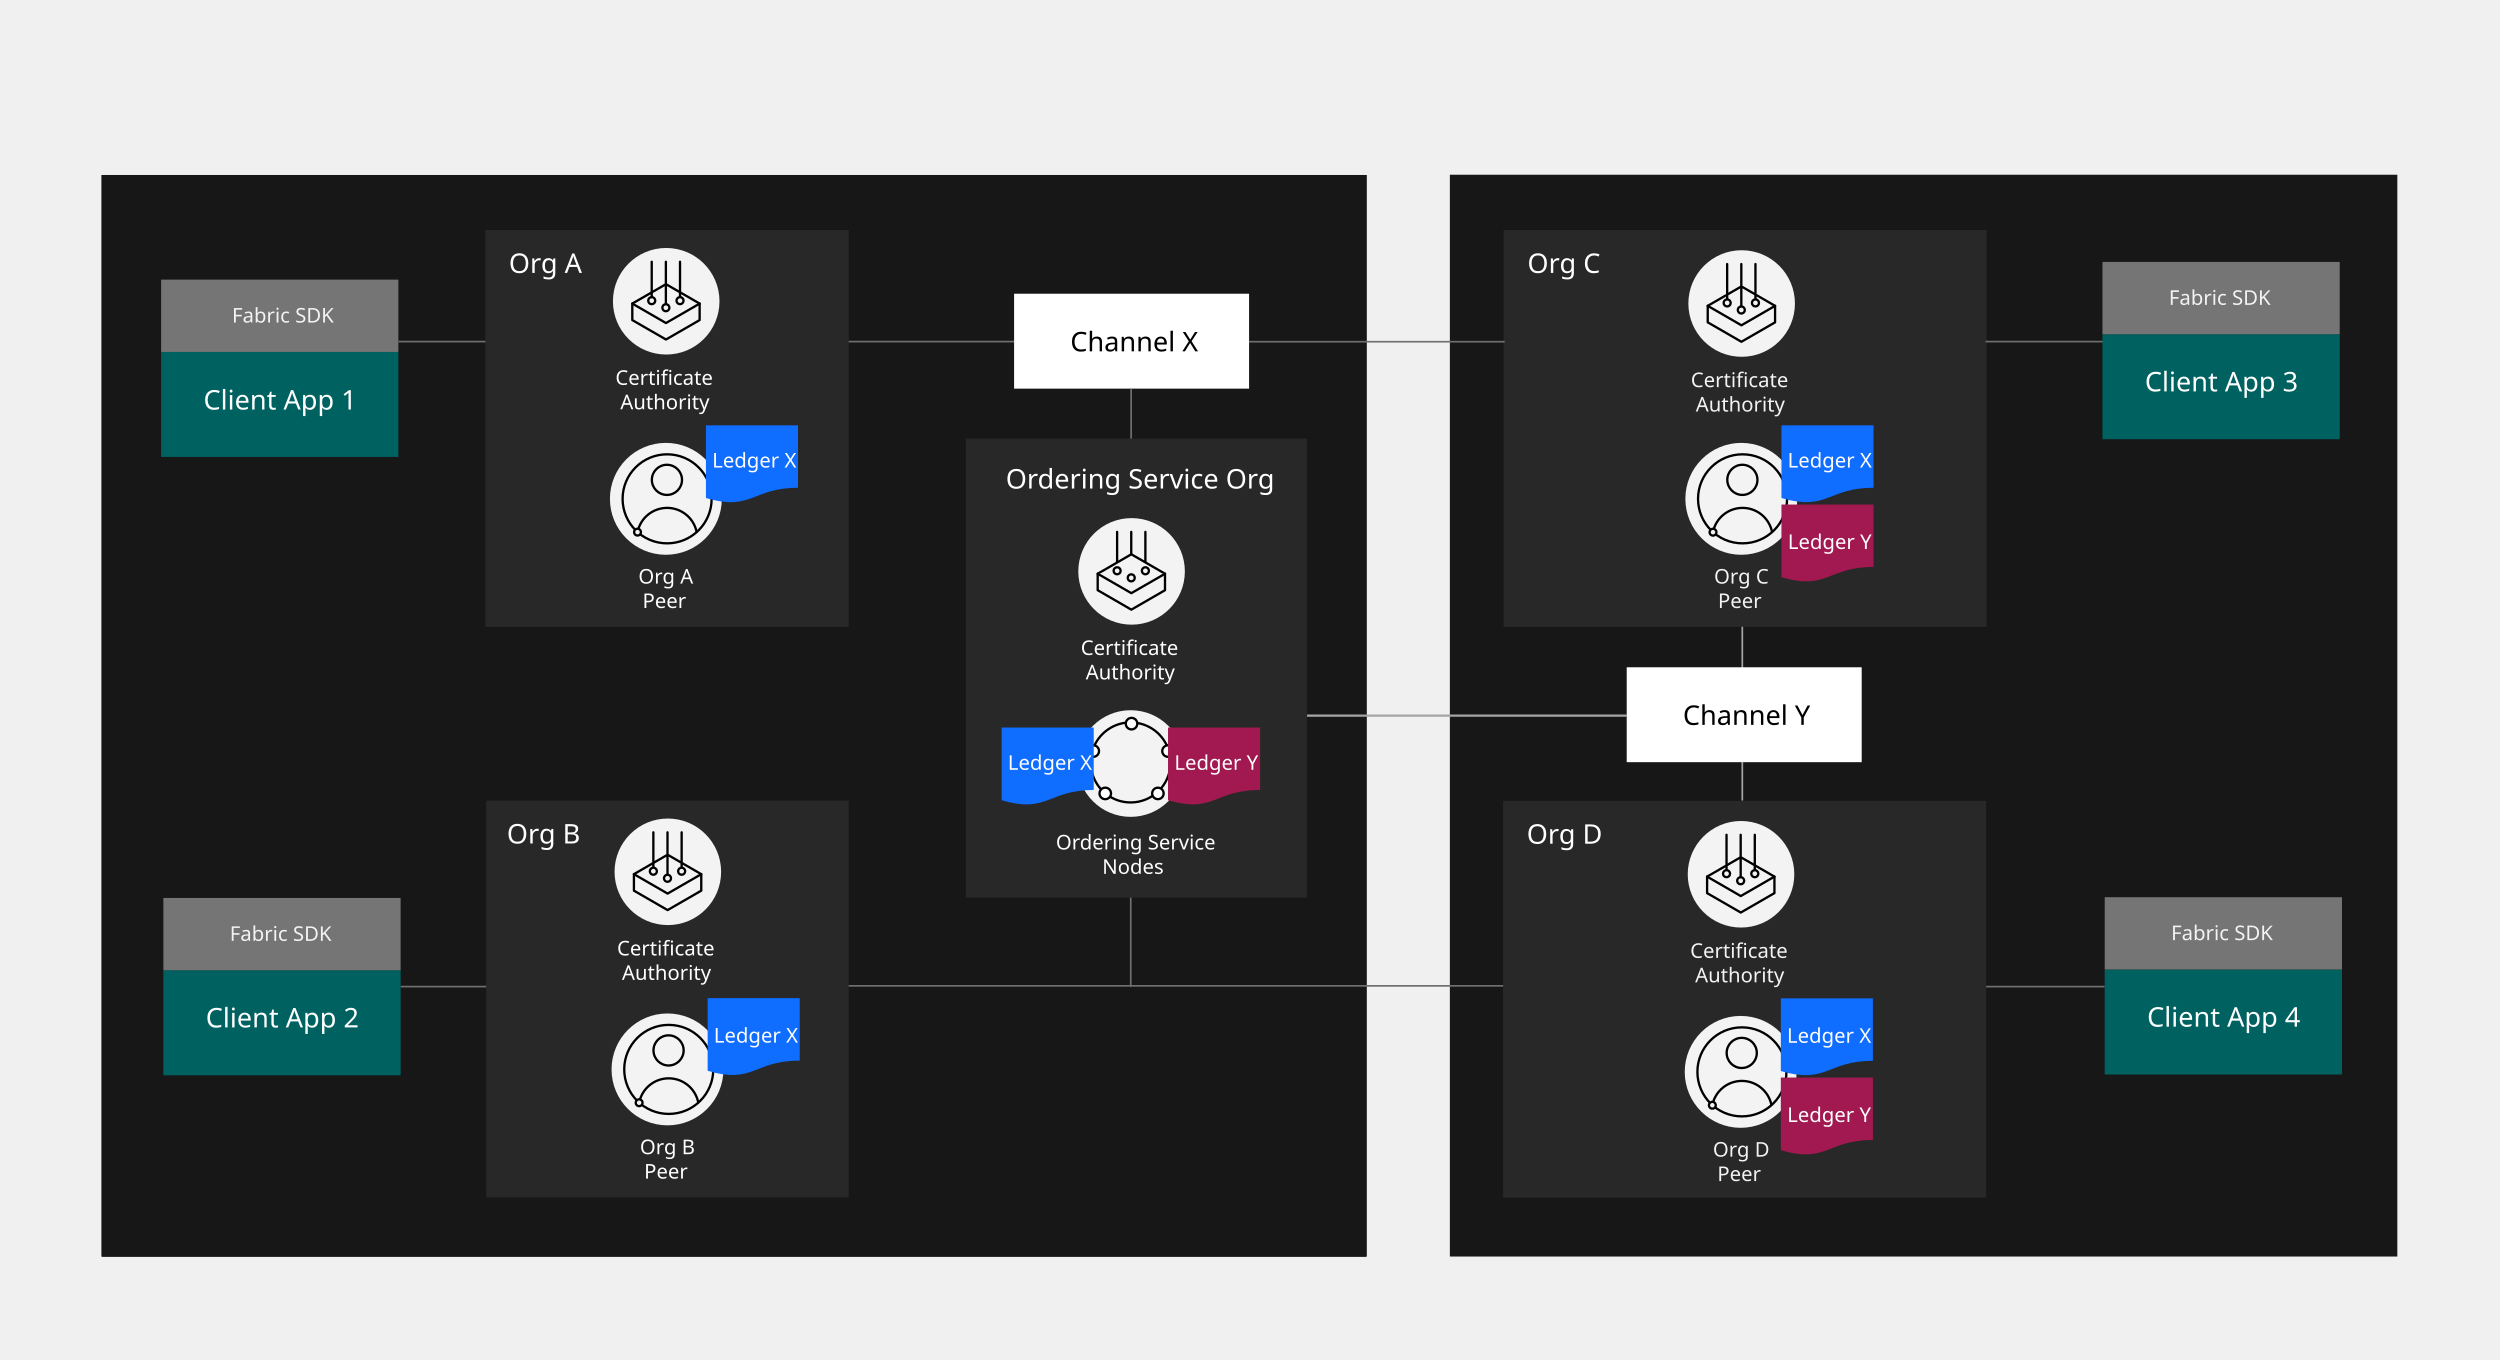
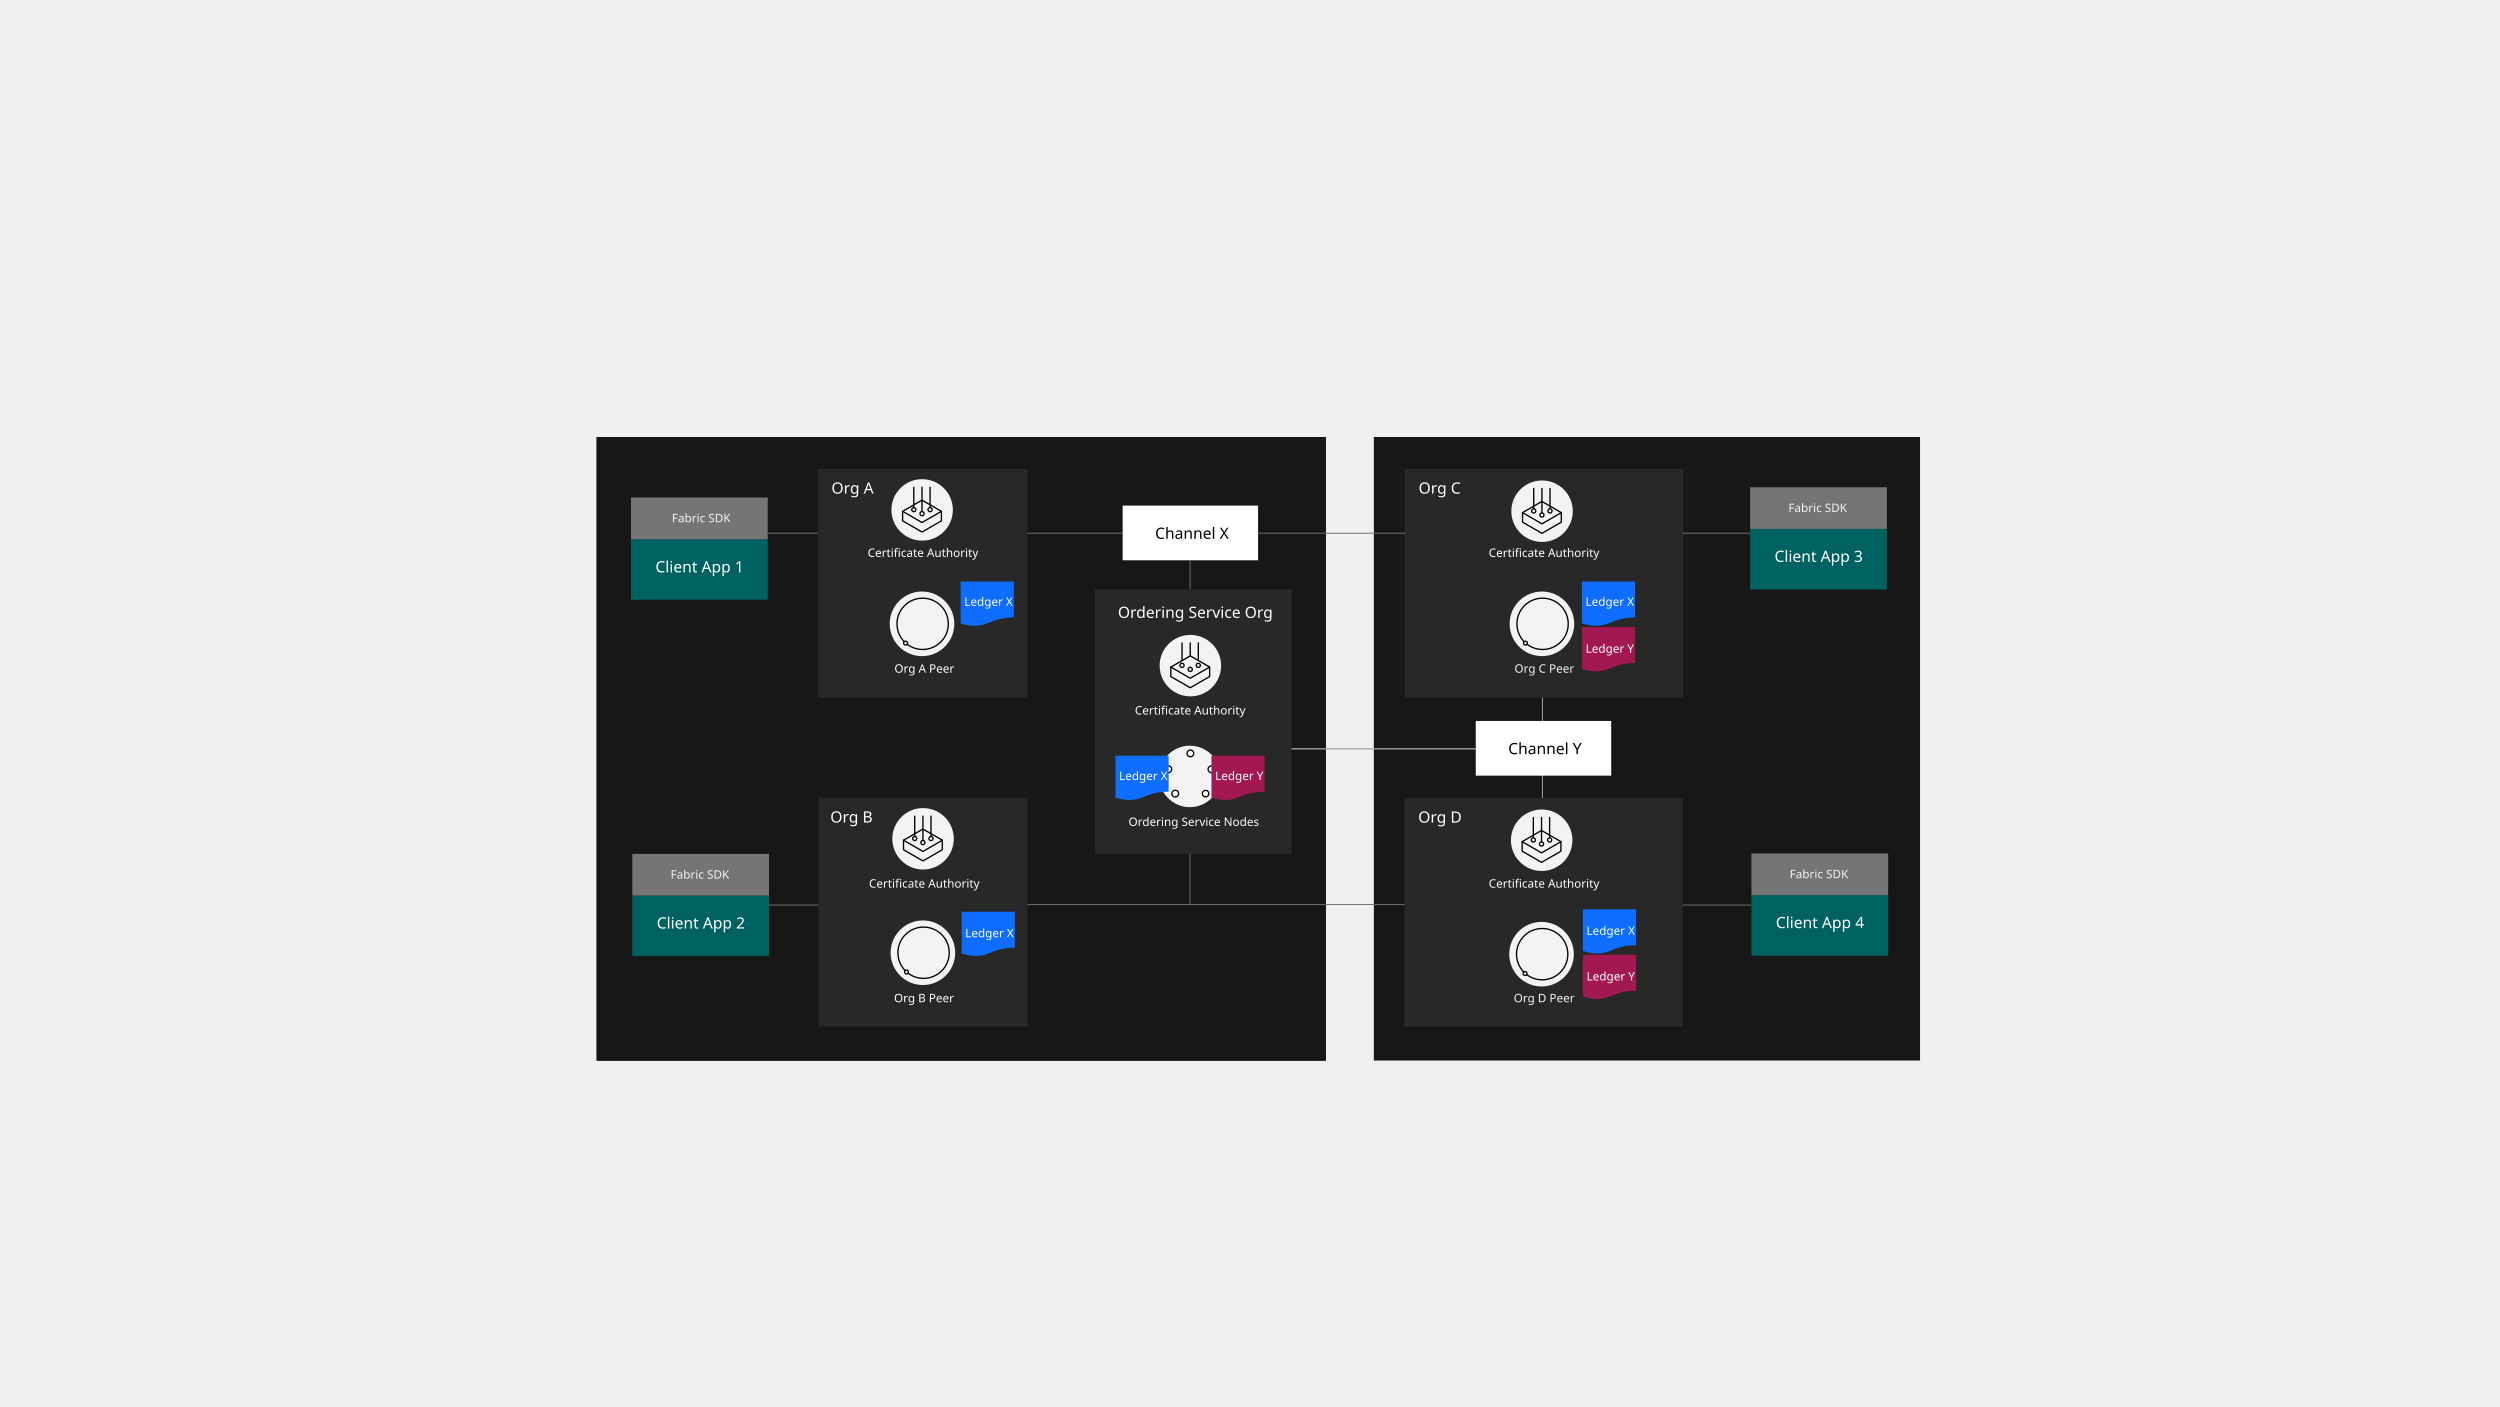
- <svg xmlns="http://www.w3.org/2000/svg" data-name="Layer 1" width="15.36in" height="801.6" viewBox="0 0 1105.58 601.48">
-   <defs>
-     <clipPath id="a">
-       <path fill="#171717" d="M44.6 77.44h559.72V556.1H44.6z" />
+ <svg xmlns="http://www.w3.org/2000/svg" xmlns:xlink="http://www.w3.org/1999/xlink" version="1.1" id="Layer_1" x="0px" y="0px" width="1920px" height="1080px" viewBox="0 0 1920 1080" style="enable-background:new 0 0 1920 1080;" xml:space="preserve">
+   <style type="text/css">
+ 	.st0{fill:#171717;}
+ 	.st1{clip-path:url(#SVGID_00000125585868767178557920000010817529765019559302_);}
+ 	.st2{fill:#F0F0F0;}
+ 	.st3{clip-path:url(#SVGID_00000125604643156707751150000015012399687172445371_);}
+ 	.st4{fill:#F0F0F0;stroke:#F0F0F0;stroke-width:1;stroke-miterlimit:10.003;}
+ 	.st5{fill:#282828;stroke:#282828;stroke-width:1;stroke-miterlimit:10.003;}
+ 	.st6{fill:none;stroke:#6F6F6F;stroke-width:0.75;stroke-miterlimit:8.002;}
+ 	.st7{fill:#006161;}
+ 	.st8{fill:#FFFFFF;}
+ 	.st9{font-family:'IBMPlexSans';}
+ 	.st10{font-size:12.004px;}
+ 	.st11{fill:#757575;}
+ 	.st12{fill:#F3F3F3;}
+ 	.st13{font-size:9.003px;}
+ 	.st14{font-family:'IBMPlexSans-Bold';}
+ 	.st15{font-size:8.002px;}
+ 	.st16{fill:#282828;}
+ 	.st17{fill:#FFFFFF;stroke:#000000;stroke-width:1.03;stroke-linecap:round;stroke-miterlimit:10.003;}
+ 	.st18{fill:none;stroke:#000000;stroke-width:1.03;stroke-linecap:round;stroke-linejoin:round;stroke-miterlimit:4.001;}
+ 	.st19{fill:#F3F3F3;stroke:#000000;stroke-width:1.03;stroke-linecap:round;stroke-linejoin:round;stroke-miterlimit:4.001;}
+ 	.st20{fill:none;stroke:#000000;stroke-width:1.03;stroke-linecap:round;stroke-miterlimit:10.003;}
+ 	.st21{fill:#F3F3F3;stroke:#000000;stroke-width:1.03;stroke-miterlimit:10.003;}
+ 	.st22{fill-rule:evenodd;clip-rule:evenodd;fill:#0F6DFF;}
+ 	.st23{fill-rule:evenodd;clip-rule:evenodd;fill:#A11950;}
+ 	.st24{fill:none;stroke:#A5A5A5;stroke-width:0.75;stroke-miterlimit:8.002;}
+ 	.st25{fill:none;stroke:#A5A5A5;stroke-width:1;stroke-miterlimit:10.003;}
+ </style>
+   <path class="st0" d="M458.3,335.7h559.9v478.8H458.3V335.7z" />
+   <g>
+     <defs>
+       <rect id="SVGID_1_" x="458.3" y="335.7" width="559.9" height="478.8" />
+     </defs>
+     <clipPath id="SVGID_00000101819004184225722890000000715035031798302879_">
+       <use xlink:href="#SVGID_1_" style="overflow:visible;" />
    </clipPath>
-     <clipPath id="b">
-       <path fill="#f0f0f0" d="M641.24 77.34h419.33V556.1H641.24z" />
-     </clipPath>
-   </defs>
-   <path fill="#171717" d="M44.6 77.44h559.72V556.1H44.6z" />
-   <g clip-path="url(#a)" fill="#171717">
-     <path d="M44.6 77.44h559.72V556.1H44.6z" />
-     <path d="M42.88 562.04l602.87 1.94V59.95L42.88 58.01v504.03z" />
-   </g>
-   <g style="isolation:isolate">
-     <path fill="#f0f0f0" d="M641.24 77.34h419.33V556.1H641.24z" />
-     <g clip-path="url(#b)">
-       <path fill="#f0f0f0" stroke="#f0f0f0" stroke-miterlimit="10" d="M641.24 77.34h419.33V556.1H641.24z" />
-       <path fill="#171717" d="M639.95 562.04l451.65 1.94V59.85l-451.65-1.94v504.13z" />
+     <g style="clip-path:url(#SVGID_00000101819004184225722890000000715035031798302879_);">
+       <path class="st0" d="M458.3,335.7h559.9v478.8H458.3V335.7z" />
+       <path class="st0" d="M456.6,820.5l603.1,1.9V318.2l-603.1-1.9V820.5z" />
    </g>
  </g>
-   <path fill="#282828" stroke="#282828" stroke-miterlimit="10" d="M665.53 102.33h212.76v174.59H665.53z" />
-   <path fill="none" stroke="#6f6f6f" stroke-miterlimit="8" stroke-width=".75" d="M931.06 151.18h-52.77M931.07 436.65H878.3M665.53 151.23H552.38M665.54 436.31H374.69" />
-   <path fill="#006161" d="M70.88 155.76h105v46.47h-105z" />
-   <text transform="translate(89.62 181.26)" font-size="12" fill="#fff" font-family="IBMPlexSans, IBM Plex Sans">
-     Client App 1
-   </text>
-   <path fill="#757575" d="M70.88 123.76h105v32h-105z" />
-   <text transform="translate(102.26 142.76)" font-size="9" fill="#f3f3f3" font-family="IBMPlexSans, IBM Plex Sans">
-     Fabric SDK
-   </text>
-   <path fill="#fff" d="M448.38 130h104v42h-104z" />
-   <text transform="translate(473.26 155.5)" font-size="12" font-family="IBMPlexSans, IBM Plex Sans">
-     Channel X
-   </text>
-   <text transform="translate(456.85 279)" font-size="8" fill="#fff" font-family="IBMPlexSans-Bold, IBM Plex Sans" font-weight="700">
-     Ledger
-   </text>
-   <path fill="#282828" d="M578.04 301.82v-107.7h-151v203.13h151v-95.43z" />
-   <text transform="translate(466.87 375.95)" font-size="9" fill="#fff" font-family="IBMPlexSans, IBM Plex Sans">
-     Ordering Service<tspan x="20.52" y="10.8">Nodes</tspan>
-   </text>
-   <circle cx="499.96" cy="337.92" r="23.6" fill="#f3f3f3" />
-   <path d="M517.61 337.79a17.65 17.65 0 10-35.29 0M482.32 337.92a17.65 17.65 0 0035.29 0" fill="none" stroke="#000" stroke-linecap="round" stroke-linejoin="round" stroke-width="1.03" />
-   <circle cx="488.73" cy="351.15" r="2.55" fill="#fff" stroke="#000" stroke-linecap="round" stroke-miterlimit="10" stroke-width="1.03" />
-   <circle cx="483.42" cy="332.4" r="2.55" fill="#fff" stroke="#000" stroke-linecap="round" stroke-miterlimit="10" stroke-width="1.03" />
-   <circle cx="512.03" cy="351.15" r="2.54" fill="#fff" stroke="#000" stroke-linecap="round" stroke-miterlimit="10" stroke-width="1.03" />
-   <circle cx="500.36" cy="320.27" r="2.55" fill="#fff" stroke="#000" stroke-linecap="round" stroke-miterlimit="10" stroke-width="1.03" />
-   <circle cx="516.51" cy="332.4" r="2.55" fill="#fff" stroke="#000" stroke-linecap="round" stroke-miterlimit="10" stroke-width="1.03" />
-   <path fill="none" stroke="#6f6f6f" stroke-miterlimit="8" stroke-width=".75" d="M448.38 151.18h-73.69M214.88 151.18h-39M214.88 436.65h-38M500.18 194.12V172M500.01 436.65v-39.4" />
-   <text transform="translate(444.69 216.22)" font-size="12" fill="#fff" font-family="IBMPlexSans, IBM Plex Sans">
-     Ordering Service Org
-   </text>
-   <path fill="#282828" stroke="#282828" stroke-miterlimit="10" d="M215.29 354.85H374.7v174.59H215.29z" />
-   <circle cx="295.14" cy="385.84" r="23.58" fill="#f3f3f3" />
-   <path fill="none" stroke="#000" stroke-linecap="round" stroke-linejoin="round" stroke-width="1.03" d="M294.99 388.7v-20.33M301.25 385.58v-17.21M288.73 385.58v-17.21M309.93 386.88l-14.9-8.6-14.9 8.6v7.3l14.9 8.6 14.9-8.6v-7.3" />
-   <path fill="none" stroke="#000" stroke-linecap="round" stroke-linejoin="round" stroke-width="1.03" d="M280.13 386.88l14.9 8.6 14.9-8.6" />
-   <circle cx="294.99" cy="388.7" r="1.56" fill="#f3f3f3" stroke="#000" stroke-linecap="round" stroke-linejoin="round" stroke-width="1.03" />
-   <circle cx="288.73" cy="385.58" r="1.56" fill="#f3f3f3" stroke="#000" stroke-linecap="round" stroke-linejoin="round" stroke-width="1.03" />
-   <circle cx="301.25" cy="385.58" r="1.56" fill="#f3f3f3" stroke="#000" stroke-linecap="round" stroke-linejoin="round" stroke-width="1.03" />
-   <text transform="translate(272.65 422.85)" font-size="9" fill="#fff" font-family="IBMPlexSans, IBM Plex Sans">
-     Certificate<tspan x="2.19" y="10.8">Authority</tspan>
-   </text>
-   <circle cx="294.99" cy="473.29" r="24.76" fill="#f3f3f3" />
-   <path d="M302.13 464.89a6.67 6.67 0 11-6.67-6.67 6.67 6.67 0 016.67 6.67M282.45 488a13.34 13.34 0 0126.14-.17" fill="none" stroke="#000" stroke-linecap="round" stroke-miterlimit="10" stroke-width="1.03" />
-   <circle cx="295.54" cy="473.29" r="19.7" fill="none" stroke="#000" stroke-linecap="round" stroke-miterlimit="10" stroke-width="1.03" />
-   <circle cx="282.45" cy="488.01" r="1.52" transform="rotate(-34.6 282.4944 488.0444)" fill="#f3f3f3" stroke="#000" stroke-miterlimit="10" stroke-width="1.03" />
-   <text transform="translate(282.76 510.81)" font-size="9" fill="#fff" font-family="IBMPlexSans, IBM Plex Sans">
-     Org B<tspan x="1.89" y="10.8">Peer</tspan>
-   </text>
-   <circle cx="500.38" cy="252.88" r="23.58" fill="#f3f3f3" />
-   <path fill="#f3f3f3" stroke="#000" stroke-linecap="round" stroke-linejoin="round" stroke-width="1.03" d="M500.23 255.74v-20.33M506.49 252.61v-17.2M493.98 252.61v-17.2" />
-   <path fill="#f3f3f3" d="M515.17 253.92l-14.9-8.61-14.89 8.61v7.29l14.89 8.61 14.9-8.61v-7.29" />
-   <path fill="none" stroke="#000" stroke-linecap="round" stroke-linejoin="round" stroke-width="1.03" d="M515.17 253.92l-14.9-8.61-14.89 8.61v7.29l14.89 8.61 14.9-8.61v-7.29" />
-   <path fill="#f3f3f3" d="M485.38 253.92l14.89 8.6 14.9-8.6" />
-   <path fill="none" stroke="#000" stroke-linecap="round" stroke-linejoin="round" stroke-width="1.03" d="M485.38 253.92l14.89 8.6 14.9-8.6" />
-   <circle cx="500.23" cy="255.74" r="1.56" fill="#f3f3f3" stroke="#000" stroke-linecap="round" stroke-linejoin="round" stroke-width="1.03" />
-   <circle cx="493.98" cy="252.61" r="1.56" fill="#f3f3f3" stroke="#000" stroke-linecap="round" stroke-linejoin="round" stroke-width="1.03" />
-   <circle cx="506.49" cy="252.61" r="1.56" fill="#f3f3f3" stroke="#000" stroke-linecap="round" stroke-linejoin="round" stroke-width="1.03" />
-   <text transform="translate(477.89 289.88)" font-size="9" fill="#fff" font-family="IBMPlexSans, IBM Plex Sans">
-     Certificate<tspan x="2.19" y="10.8">Authority</tspan>
-   </text>
-   <path fill="#282828" stroke="#282828" stroke-miterlimit="10" d="M665.32 354.95h212.76v174.59H665.32zM214.88 102.33h159.8v174.59h-159.8z" />
-   <circle cx="770.1" cy="386.93" r="23.58" fill="#f3f3f3" />
-   <path fill="none" stroke="#000" stroke-linecap="round" stroke-linejoin="round" stroke-width="1.03" d="M769.95 389.8v-20.33M776.2 386.67v-17.2M763.69 386.67v-17.2M784.89 387.97l-14.9-8.6-14.9 8.6v7.3l14.9 8.6 14.9-8.6v-7.3" />
-   <path fill="none" stroke="#000" stroke-linecap="round" stroke-linejoin="round" stroke-width="1.03" d="M755.09 387.97l14.9 8.6 14.9-8.6" />
-   <circle cx="769.95" cy="389.8" r="1.56" fill="#f3f3f3" stroke="#000" stroke-linecap="round" stroke-linejoin="round" stroke-width="1.03" />
-   <circle cx="763.69" cy="386.67" r="1.56" fill="#f3f3f3" stroke="#000" stroke-linecap="round" stroke-linejoin="round" stroke-width="1.03" />
-   <circle cx="776.2" cy="386.67" r="1.56" fill="#f3f3f3" stroke="#000" stroke-linecap="round" stroke-linejoin="round" stroke-width="1.03" />
-   <text transform="translate(747.6 423.94)" font-size="9" fill="#f3f3f3" font-family="IBMPlexSans, IBM Plex Sans">
-     Certificate<tspan x="2.19" y="10.8">Authority</tspan>
-   </text>
-   <circle cx="769.95" cy="474.38" r="24.76" fill="#f3f3f3" />
-   <path d="M777.09 466a6.67 6.67 0 11-6.67-6.67 6.67 6.67 0 016.67 6.67M757.41 489.1a13.35 13.35 0 0126.14-.17" fill="none" stroke="#000" stroke-linecap="round" stroke-miterlimit="10" stroke-width="1.03" />
-   <circle cx="770.5" cy="474.38" r="19.7" fill="none" stroke="#000" stroke-linecap="round" stroke-miterlimit="10" stroke-width="1.03" />
-   <circle cx="757.41" cy="489.1" r="1.52" transform="rotate(-34.6 757.501 489.1212)" fill="#f3f3f3" stroke="#000" stroke-miterlimit="10" stroke-width="1.03" />
-   <text transform="translate(757.64 511.9)" font-size="9" fill="#f3f3f3" font-family="IBMPlexSans, IBM Plex Sans">
-     Org D<tspan x="1.98" y="10.8">Peer</tspan>
-   </text>
-   <circle cx="770.38" cy="134.33" r="23.58" fill="#f3f3f3" />
-   <path fill="none" stroke="#000" stroke-linecap="round" stroke-linejoin="round" stroke-width="1.03" d="M770.23 137.19v-20.33M776.49 134.06v-17.2M763.97 134.06v-17.2M785.17 135.36l-14.9-8.6-14.9 8.6v7.3l14.9 8.6 14.9-8.6v-7.3" />
-   <path fill="none" stroke="#000" stroke-linecap="round" stroke-linejoin="round" stroke-width="1.03" d="M755.37 135.36l14.9 8.61 14.9-8.61" />
-   <circle cx="770.23" cy="137.19" r="1.56" fill="#f3f3f3" stroke="#000" stroke-linecap="round" stroke-linejoin="round" stroke-width="1.03" />
-   <circle cx="763.97" cy="134.06" r="1.56" fill="#f3f3f3" stroke="#000" stroke-linecap="round" stroke-linejoin="round" stroke-width="1.03" />
-   <circle cx="776.49" cy="134.06" r="1.56" fill="#f3f3f3" stroke="#000" stroke-linecap="round" stroke-linejoin="round" stroke-width="1.03" />
-   <text transform="translate(747.88 171.33)" font-size="9" fill="#f3f3f3" font-family="IBMPlexSans, IBM Plex Sans">
-     Certificate<tspan x="2.19" y="10.8">Authority</tspan>
-   </text>
-   <circle cx="770.23" cy="220.77" r="24.76" fill="#f3f3f3" />
-   <path d="M777.37 212.37a6.67 6.67 0 11-6.67-6.67 6.67 6.67 0 016.67 6.67M757.69 235.49a13.35 13.35 0 0126.14-.16" fill="none" stroke="#000" stroke-linecap="round" stroke-miterlimit="10" stroke-width="1.03" />
-   <circle cx="770.78" cy="220.77" r="19.7" fill="none" stroke="#000" stroke-linecap="round" stroke-miterlimit="10" stroke-width="1.03" />
-   <circle cx="757.69" cy="235.49" r="1.52" transform="rotate(-34.6 757.7785 235.4934)" fill="#f3f3f3" stroke="#000" stroke-miterlimit="10" stroke-width="1.03" />
-   <text transform="translate(758.15 258.29)" font-size="9" fill="#f3f3f3" font-family="IBMPlexSans, IBM Plex Sans">
-     Org C<tspan x="1.75" y="10.8">Peer</tspan>
-   </text>
-   <text transform="translate(224.76 120.8)" font-size="12" fill="#fff" font-family="IBMPlexSans, IBM Plex Sans">
-     Org A
-   </text>
-   <circle cx="294.42" cy="133.33" r="23.58" fill="#f3f3f3" />
-   <path fill="none" stroke="#000" stroke-linecap="round" stroke-linejoin="round" stroke-width="1.03" d="M294.27 136.19v-20.33M300.53 133.06v-17.2M288.01 133.06v-17.2M309.21 134.36l-14.9-8.6-14.9 8.6v7.3l14.9 8.6 14.9-8.6v-7.3" />
-   <path fill="none" stroke="#000" stroke-linecap="round" stroke-linejoin="round" stroke-width="1.03" d="M279.41 134.36l14.9 8.61 14.9-8.61" />
-   <circle cx="294.27" cy="136.19" r="1.56" fill="#f3f3f3" stroke="#000" stroke-linecap="round" stroke-linejoin="round" stroke-width="1.03" />
-   <circle cx="288.01" cy="133.06" r="1.56" fill="#f3f3f3" stroke="#000" stroke-linecap="round" stroke-linejoin="round" stroke-width="1.03" />
-   <circle cx="300.53" cy="133.06" r="1.56" fill="#f3f3f3" stroke="#000" stroke-linecap="round" stroke-linejoin="round" stroke-width="1.03" />
-   <text transform="translate(271.92 170.33)" font-size="9" fill="#fff" font-family="IBMPlexSans, IBM Plex Sans">
-     Certificate<tspan x="2.19" y="10.8">Authority</tspan>
-   </text>
-   <circle cx="294.27" cy="220.77" r="24.76" fill="#f3f3f3" />
-   <path d="M301.41 212.37a6.67 6.67 0 11-6.67-6.67 6.67 6.67 0 016.67 6.67M281.73 235.49a13.35 13.35 0 0126.14-.16" fill="none" stroke="#000" stroke-linecap="round" stroke-miterlimit="10" stroke-width="1.03" />
-   <circle cx="294.82" cy="220.77" r="19.7" fill="none" stroke="#000" stroke-linecap="round" stroke-miterlimit="10" stroke-width="1.03" />
-   <circle cx="281.73" cy="235.49" r="1.52" transform="rotate(-34.6 281.7618 235.511)" fill="#f3f3f3" stroke="#000" stroke-miterlimit="10" stroke-width="1.03" />
-   <text transform="translate(282.09 258.29)" font-size="9" fill="#fff" font-family="IBMPlexSans, IBM Plex Sans">
-     Org A<tspan x="1.84" y="10.8">Peer</tspan>
-   </text>
-   <text transform="translate(223.88 373.31)" font-size="12" fill="#fff" font-family="IBMPlexSans, IBM Plex Sans">
-     Org B
-   </text>
-   <text transform="translate(675.26 373.42)" font-size="12" fill="#fff" font-family="IBMPlexSans, IBM Plex Sans">
-     Org D
-   </text>
-   <text transform="translate(675.56 120.8)" font-size="12" fill="#fff" font-family="IBMPlexSans, IBM Plex Sans">
-     Org C
-   </text>
-   <path fill="#006161" d="M71.88 429.41h105v46.47h-105z" />
-   <text transform="translate(90.62 454.71)" font-size="12" fill="#fff" font-family="IBMPlexSans, IBM Plex Sans">
-     Client App 2
-   </text>
-   <path fill="#757575" d="M71.88 397.41h105v32h-105z" />
-   <text transform="translate(101.26 416.41)" font-size="9" fill="#f3f3f3" font-family="IBMPlexSans, IBM Plex Sans">
-     Fabric SDK
-   </text>
-   <path fill="#006161" d="M931.07 429.08h105v46.47h-105z" />
-   <text transform="translate(949.82 454.37)" font-size="12" fill="#fff" font-family="IBMPlexSans, IBM Plex Sans">
-     Client App 4
-   </text>
-   <path fill="#757575" d="M931.07 397.08h105v32h-105z" />
-   <text transform="translate(960.45 416.08)" font-size="9" fill="#f3f3f3" font-family="IBMPlexSans, IBM Plex Sans">
-     Fabric SDK
-   </text>
-   <path fill="#006161" d="M930.07 147.92h105v46.47h-105z" />
-   <text transform="translate(948.82 173.21)" font-size="12" fill="#fff" font-family="IBMPlexSans, IBM Plex Sans">
-     Client App 3
-   </text>
-   <path fill="#757575" d="M930.07 115.92h105v32h-105z" />
-   <text transform="translate(959.45 134.92)" font-size="9" fill="#f3f3f3" font-family="IBMPlexSans, IBM Plex Sans">
-     Fabric SDK
-   </text>
-   <path d="M787.72 441.85h40.75v27.63c-20.38 0-20.38 10.52-40.75 4.54z" fill="#0f6dff" fill-rule="evenodd" />
-   <text transform="translate(790.44 461.52)" font-size="9" fill="#fff" font-family="IBMPlexSans, IBM Plex Sans">
-     Ledger X
-   </text>
-   <path d="M787.72 476.9h40.75v27.62c-20.38 0-20.38 10.52-40.75 4.54z" fill="#a11950" fill-rule="evenodd" />
-   <text transform="translate(790.53 496.57)" font-size="9" fill="#fff" font-family="IBMPlexSans, IBM Plex Sans">
-     Ledger Y
-   </text>
-   <path d="M312.76 441.76h40.75v27.63c-20.38 0-20.38 10.52-40.75 4.54z" fill="#0f6dff" fill-rule="evenodd" />
-   <text transform="translate(315.48 461.43)" font-size="9" fill="#fff" font-family="IBMPlexSans, IBM Plex Sans">
-     Ledger X
-   </text>
-   <path d="M312 188.25h40.75v27.62c-20.38 0-20.38 10.53-40.75 4.55z" fill="#0f6dff" fill-rule="evenodd" />
-   <text transform="translate(314.76 206.92)" font-size="9" fill="#fff" font-family="IBMPlexSans, IBM Plex Sans">
-     Ledger X
-   </text>
-   <path d="M788 188.25h40.75v27.62c-20.38 0-20.38 10.53-40.75 4.55z" fill="#0f6dff" fill-rule="evenodd" />
-   <text transform="translate(790.72 206.92)" font-size="9" fill="#fff" font-family="IBMPlexSans, IBM Plex Sans">
-     Ledger X
-   </text>
-   <path d="M442.88 322h40.75v27.62c-20.38 0-20.38 10.53-40.75 4.55z" fill="#0f6dff" fill-rule="evenodd" />
-   <text transform="translate(445.6 340.7)" font-size="9" fill="#fff" font-family="IBMPlexSans, IBM Plex Sans">
-     Ledger X
-   </text>
-   <path d="M516.51 322h40.75v27.62c-20.38 0-20.38 10.53-40.75 4.55z" fill="#a11950" fill-rule="evenodd" />
-   <text transform="translate(519.32 340.7)" font-size="9" fill="#fff" font-family="IBMPlexSans, IBM Plex Sans">
-     Ledger Y
-   </text>
-   <path fill="none" stroke="#a5a5a5" stroke-miterlimit="8" stroke-width=".75" d="M770.67 354.3v-76.9" />
-   <path fill="none" stroke="#a5a5a5" stroke-miterlimit="10" d="M719.51 316.72H578.04" />
-   <path fill="#fff" d="M719.51 295.32h104v42h-104z" />
-   <text transform="translate(744.38 320.82)" font-size="12" font-family="IBMPlexSans, IBM Plex Sans">
-     Channel Y
-   </text>
-   <path d="M788 223.29h40.75v27.62c-20.38 0-20.38 10.53-40.75 4.55z" fill="#a11950" fill-rule="evenodd" />
-   <text transform="translate(790.81 242.96)" font-size="9" fill="#fff" font-family="IBMPlexSans, IBM Plex Sans">
-     Ledger Y
-   </text>
+   <g>
+     <path class="st2" d="M1055.1,335.6h419.5v478.9h-419.5V335.6z" />
+     <g>
+       <defs>
+         <rect id="SVGID_00000008869277221060664560000013891045426457222808_" x="1055.1" y="335.6" width="419.5" height="478.9" />
+       </defs>
+       <clipPath id="SVGID_00000147931920417722973120000006399362761217890993_">
+         <use xlink:href="#SVGID_00000008869277221060664560000013891045426457222808_" style="overflow:visible;" />
+       </clipPath>
+       <g style="clip-path:url(#SVGID_00000147931920417722973120000006399362761217890993_);">
+         <path class="st4" d="M1055.1,335.6h419.5v478.9h-419.5V335.6z" />
+         <path class="st0" d="M1053.8,820.5l451.8,1.9V318.1l-451.8-1.9V820.5L1053.8,820.5z" />
+       </g>
+     </g>
+   </g>
+   <path class="st5" d="M1079.4,360.6h212.8v174.6h-212.8V360.6z" />
+   <path class="st6" d="M1345,409.5h-52.8 M1345.1,695.1h-52.8 M1079.4,409.5H966.2 M1079.4,694.7H788.5" />
+   <path class="st7" d="M484.6,414.1h105v46.5h-105V414.1z" />
+   <text transform="matrix(1 0 0 1 503.3468 439.5882)" class="st8 st9 st10">Client App 1</text>
+   <path class="st11" d="M484.6,382.1h105v32h-105V382.1z" />
+   <text transform="matrix(1 0 0 1 515.9908 401.0765)" class="st12 st9 st13">Fabric SDK</text>
+   <path class="st8" d="M862.2,388.3h104v42h-104V388.3z" />
+   <text transform="matrix(1 0 0 1 887.1051 413.8201)" class="st9 st10">Channel X</text>
+   <text transform="matrix(1 0 0 1 870.6891 537.3587)" class="st8 st14 st15">Ledger</text>
+   <path class="st16" d="M991.9,560.2V452.5h-151v203.2h151V560.2z" />
+   <text transform="matrix(1 0 0 1 866.7125 634.3382)" class="st8 st9 st13">Ordering Service Nodes</text>
+   <circle class="st12" cx="913.8" cy="596.3" r="23.6" />
+   <path class="st12" d="M413.7,258.3" />
+   <circle class="st17" cx="902.6" cy="609.5" r="2.6" />
+   <circle class="st17" cx="897.3" cy="590.8" r="2.6" />
+   <ellipse transform="matrix(0.1602 -0.9871 0.9871 0.1602 175.9155 1425.825)" class="st17" cx="925.9" cy="609.5" rx="2.5" ry="2.5" />
+   <circle class="st17" cx="914.2" cy="578.6" r="2.6" />
+   <circle class="st17" cx="930.4" cy="590.8" r="2.6" />
+   <path class="st6" d="M862.2,409.5h-73.7 M628.6,409.5h-39 M628.6,695.1h-38 M914,452.5v-22.1 M913.9,695.1v-39.4" />
+   <text transform="matrix(1 0 0 1 858.526 474.5589)" class="st8 st9 st10">Ordering Service Org</text>
+   <path class="st5" d="M629.1,613.2h159.5v174.6H629.1V613.2z" />
+   <circle class="st12" cx="708.9" cy="644.2" r="23.6" />
+   <path class="st18" d="M708.8,647.1v-20.3 M715,644v-17.2 M702.5,644v-17.2 M723.7,645.3l-14.9-8.6l-14.9,8.6v7.3l14.9,8.6l14.9-8.6  V645.3" />
+   <path class="st18" d="M693.9,645.3l14.9,8.6l14.9-8.6" />
+   <circle class="st19" cx="708.8" cy="647.1" r="1.6" />
+   <circle class="st19" cx="702.5" cy="644" r="1.6" />
+   <circle class="st19" cx="715" cy="644" r="1.6" />
+   <circle class="st12" cx="708.8" cy="731.7" r="24.8" />
+   <path class="st12" d="M413.7,258.3" />
+   <circle class="st20" cx="709.3" cy="731.7" r="19.7" />
+   <circle class="st21" cx="696.2" cy="746.5" r="1.5" />
+   <text transform="matrix(1 0 0 1 686.5919 769.7191)" class="st8 st9 st13">Org B Peer</text>
+   <ellipse transform="matrix(0.1891 -0.982 0.982 0.1891 239.3387 1312.29)" class="st12" cx="914.2" cy="511.2" rx="23.6" ry="23.6" />
+   <path class="st19" d="M914.1,514.1v-20.3 M920.3,511v-17.2 M907.8,511v-17.2" />
+   <path class="st12" d="M929,512.3l-14.9-8.6l-14.9,8.6v7.3l14.9,8.6l14.9-8.6V512.3" />
+   <path class="st18" d="M929,512.3l-14.9-8.6l-14.9,8.6v7.3l14.9,8.6l14.9-8.6V512.3" />
+   <path class="st12" d="M899.2,512.3l14.9,8.6l14.9-8.6" />
+   <path class="st18" d="M899.2,512.3l14.9,8.6l14.9-8.6" />
+   <circle class="st19" cx="914.1" cy="514.1" r="1.6" />
+   <circle class="st19" cx="907.8" cy="511" r="1.6" />
+   <circle class="st19" cx="920.3" cy="511" r="1.6" />
+   <path class="st5" d="M1079.2,613.3H1292V788h-212.8V613.3z M628.6,360.6h159.8v174.6H628.6V360.6z" />
+   <circle class="st12" cx="1184" cy="645.3" r="23.6" />
+   <path class="st18" d="M1183.9,648.2v-20.3 M1190.1,645.1v-17.2 M1177.6,645.1v-17.2 M1198.8,646.4l-14.9-8.6l-14.9,8.6v7.3l14.9,8.6  l14.9-8.6V646.4" />
+   <path class="st18" d="M1169,646.4l14.9,8.6l14.9-8.6" />
+   <circle class="st19" cx="1183.9" cy="648.2" r="1.6" />
+   <circle class="st19" cx="1177.6" cy="645.1" r="1.6" />
+   <circle class="st19" cx="1190.1" cy="645.1" r="1.6" />
+   <circle class="st12" cx="1183.9" cy="732.8" r="24.8" />
+   <path class="st12" d="M413.7,258.3" />
+   <circle class="st20" cx="1184.4" cy="732.8" r="19.7" />
+   <ellipse transform="matrix(0.8231 -0.5678 0.5678 0.8231 -217.3392 797.3608)" class="st21" cx="1171.3" cy="747.6" rx="1.5" ry="1.5" />
+   <text transform="matrix(1 0 0 1 1162.51 769.7191)" class="st12 st9 st13">Org D Peer</text>
+   <circle class="st12" cx="1184.3" cy="392.6" r="23.6" />
+   <path class="st18" d="M1184.2,395.5v-20.3 M1190.4,392.4v-17.2 M1177.9,392.4v-17.2 M1199.1,393.7l-14.9-8.6l-14.9,8.6v7.3l14.9,8.6  l14.9-8.6V393.7" />
+   <path class="st18" d="M1169.3,393.7l14.9,8.6l14.9-8.6" />
+   <circle class="st19" cx="1184.2" cy="395.5" r="1.6" />
+   <circle class="st19" cx="1177.9" cy="392.4" r="1.6" />
+   <circle class="st19" cx="1190.4" cy="392.4" r="1.6" />
+   <circle class="st12" cx="1184.2" cy="479.1" r="24.8" />
+   <path class="st12" d="M413.7,258.3" />
+   <circle class="st20" cx="1184.7" cy="479.1" r="19.7" />
+   <ellipse transform="matrix(0.8231 -0.5678 0.5678 0.8231 -73.2302 752.6563)" class="st21" cx="1171.6" cy="493.9" rx="1.5" ry="1.5" />
+   <text transform="matrix(1 0 0 1 1163.083 516.6419)" class="st12 st9 st13">Org C Peer</text>
+   <text transform="matrix(1 0 0 1 638.5284 379.1097)" class="st8 st9 st10">Org A</text>
+   <circle class="st12" cx="708.2" cy="391.6" r="23.6" />
+   <path class="st18" d="M708.1,394.5v-20.3 M714.3,391.4v-17.2 M701.8,391.4v-17.2 M723,392.7l-14.9-8.6l-14.9,8.6v7.3l14.9,8.6  L723,400V392.7" />
+   <path class="st18" d="M693.2,392.7l14.9,8.6l14.9-8.6" />
+   <circle class="st19" cx="708.1" cy="394.5" r="1.6" />
+   <circle class="st19" cx="701.8" cy="391.4" r="1.6" />
+   <circle class="st19" cx="714.3" cy="391.4" r="1.6" />
+   <text transform="matrix(1 0 0 1 666.3397 427.7188)" class="st8 st9 st13">Certificate Authority</text>
+   <circle class="st12" cx="708.1" cy="479.1" r="24.8" />
+   <path class="st12" d="M413.7,258.3" />
+   <circle class="st20" cx="708.6" cy="479.1" r="19.7" />
+   <ellipse transform="matrix(0.8231 -0.5678 0.5678 0.8231 -157.4232 482.2858)" class="st21" cx="695.5" cy="493.9" rx="1.5" ry="1.5" />
+   <text transform="matrix(1 0 0 1 686.8756 516.6419)" class="st8 st9 st13">Org A Peer</text>
+   <text transform="matrix(1 0 0 1 637.6481 631.6976)" class="st8 st9 st10">Org B</text>
+   <text transform="matrix(1 0 0 1 1089.167 631.8069)" class="st8 st9 st10">Org D</text>
+   <text transform="matrix(1 0 0 1 1089.466 379.1097)" class="st8 st9 st10">Org C</text>
+   <path class="st7" d="M485.6,687.8h105v46.5h-105V687.8z" />
+   <text transform="matrix(1 0 0 1 504.3468 713.1224)" class="st8 st9 st10">Client App 2</text>
+   <path class="st11" d="M485.6,655.8h105v32h-105V655.8z" />
+   <text transform="matrix(1 0 0 1 514.9904 674.8109)" class="st12 st9 st13">Fabric SDK</text>
+   <path class="st7" d="M1345.1,687.5h105V734h-105V687.5z" />
+   <text transform="matrix(1 0 0 1 1363.811 712.7825)" class="st8 st9 st10">Client App 4</text>
+   <path class="st11" d="M1345.1,655.5h105v32h-105V655.5z" />
+   <text transform="matrix(1 0 0 1 1374.445 674.4808)" class="st12 st9 st13">Fabric SDK</text>
+   <path class="st7" d="M1344.1,406.2h105v46.5h-105L1344.1,406.2z" />
+   <text transform="matrix(1 0 0 1 1362.811 431.5359)" class="st8 st9 st10">Client App 3</text>
+   <path class="st11" d="M1344.1,374.2h105v32h-105L1344.1,374.2z" />
+   <text transform="matrix(1 0 0 1 1373.444 393.2342)" class="st12 st9 st13">Fabric SDK</text>
+   <path class="st22" d="M1215.7,698.3h40.8v27.6c-20.4,0-20.4,10.5-40.8,4.5V698.3z" />
+   <text transform="matrix(1 0 0 1 1218.382 717.9339)" class="st8 st9 st13">Ledger X</text>
+   <path class="st23" d="M1215.7,733.3h40.8v27.6c-20.4,0-20.4,10.5-40.8,4.5V733.3z" />
+   <text transform="matrix(1 0 0 1 1218.472 752.9954)" class="st8 st9 st13">Ledger Y</text>
+   <path class="st22" d="M738.6,700.2h40.8v27.6c-20.4,0-20.4,10.5-40.8,4.5V700.2z" />
+   <text transform="matrix(1 0 0 1 741.276 719.8441)" class="st8 st9 st13">Ledger X</text>
+   <path class="st22" d="M737.8,446.6h40.8v27.6c-20.4,0-20.4,10.5-40.8,4.6V446.6z" />
+   <text transform="matrix(1 0 0 1 740.5558 465.2562)" class="st8 st9 st13">Ledger X</text>
+   <path class="st22" d="M1214.9,446.6h40.8v27.6c-20.4,0-20.4,10.5-40.8,4.6V446.6z" />
+   <text transform="matrix(1 0 0 1 1217.662 465.2562)" class="st8 st9 st13">Ledger X</text>
+   <path class="st22" d="M856.7,580.4h40.8V608c-20.4,0-20.4,10.5-40.8,4.6V580.4z" />
+   <text transform="matrix(1 0 0 1 859.4362 599.0775)" class="st8 st9 st13">Ledger X</text>
+   <path class="st23" d="M930.4,580.4h40.8V608c-20.4,0-20.4,10.5-40.8,4.6V580.4z" />
+   <text transform="matrix(1 0 0 1 933.1793 599.0775)" class="st8 st9 st13">Ledger Y</text>
+   <path class="st24" d="M1184.6,612.7v-76.9" />
+   <path class="st25" d="M1133.4,575.1H991.9" />
+   <path class="st8" d="M1133.4,553.7h104v42h-104V553.7z" />
+   <text transform="matrix(1 0 0 1 1158.308 579.1907)" class="st9 st10">Channel Y</text>
+   <path class="st23" d="M1214.9,481.6h40.8v27.6c-20.4,0-20.4,10.5-40.8,4.6V481.6z" />
+   <text transform="matrix(1 0 0 1 1217.753 501.3069)" class="st8 st9 st13">Ledger Y</text>
+   <text transform="matrix(1 0 0 1 667.3397 681.7189)" class="st8 st9 st13">Certificate Authority</text>
+   <text transform="matrix(1 0 0 1 1143.339 681.719)" class="st8 st9 st13">Certificate Authority</text>
+   <text transform="matrix(1 0 0 1 1143.339 427.7189)" class="st8 st9 st13">Certificate Authority</text>
+   <text transform="matrix(1 0 0 1 871.5735 548.7382)" class="st8 st9 st13">Certificate Authority</text>
</svg>
